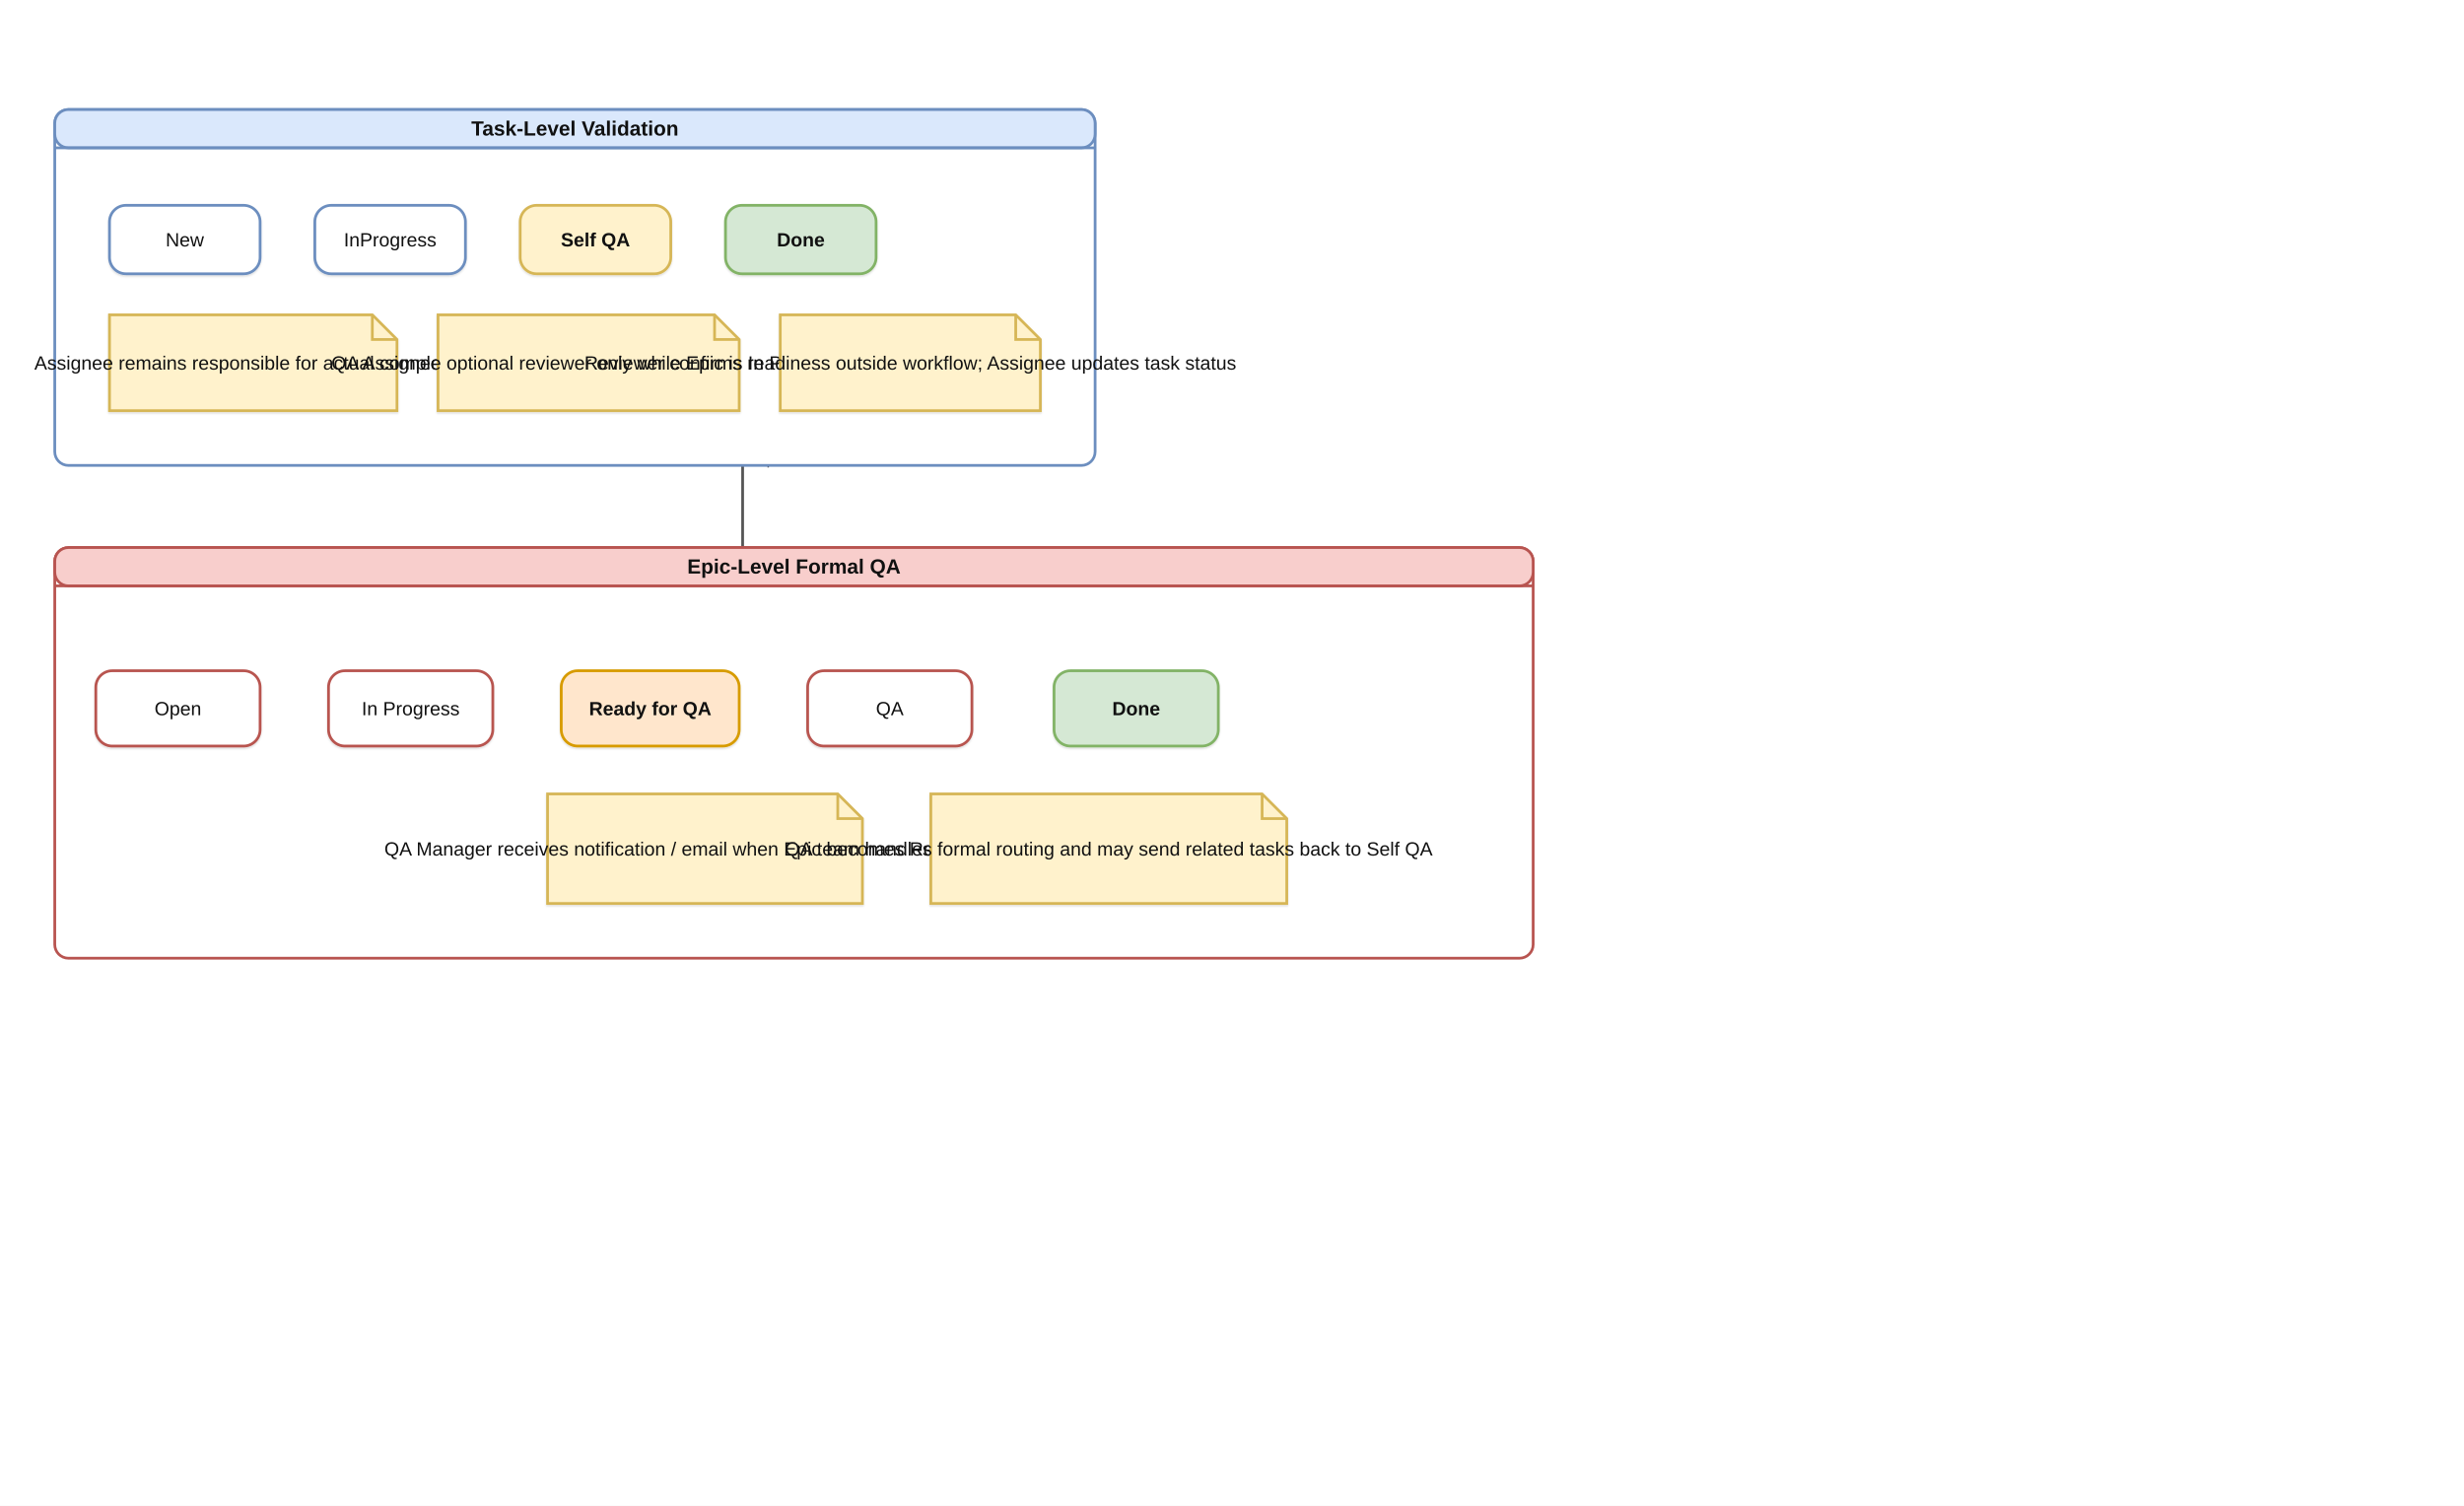
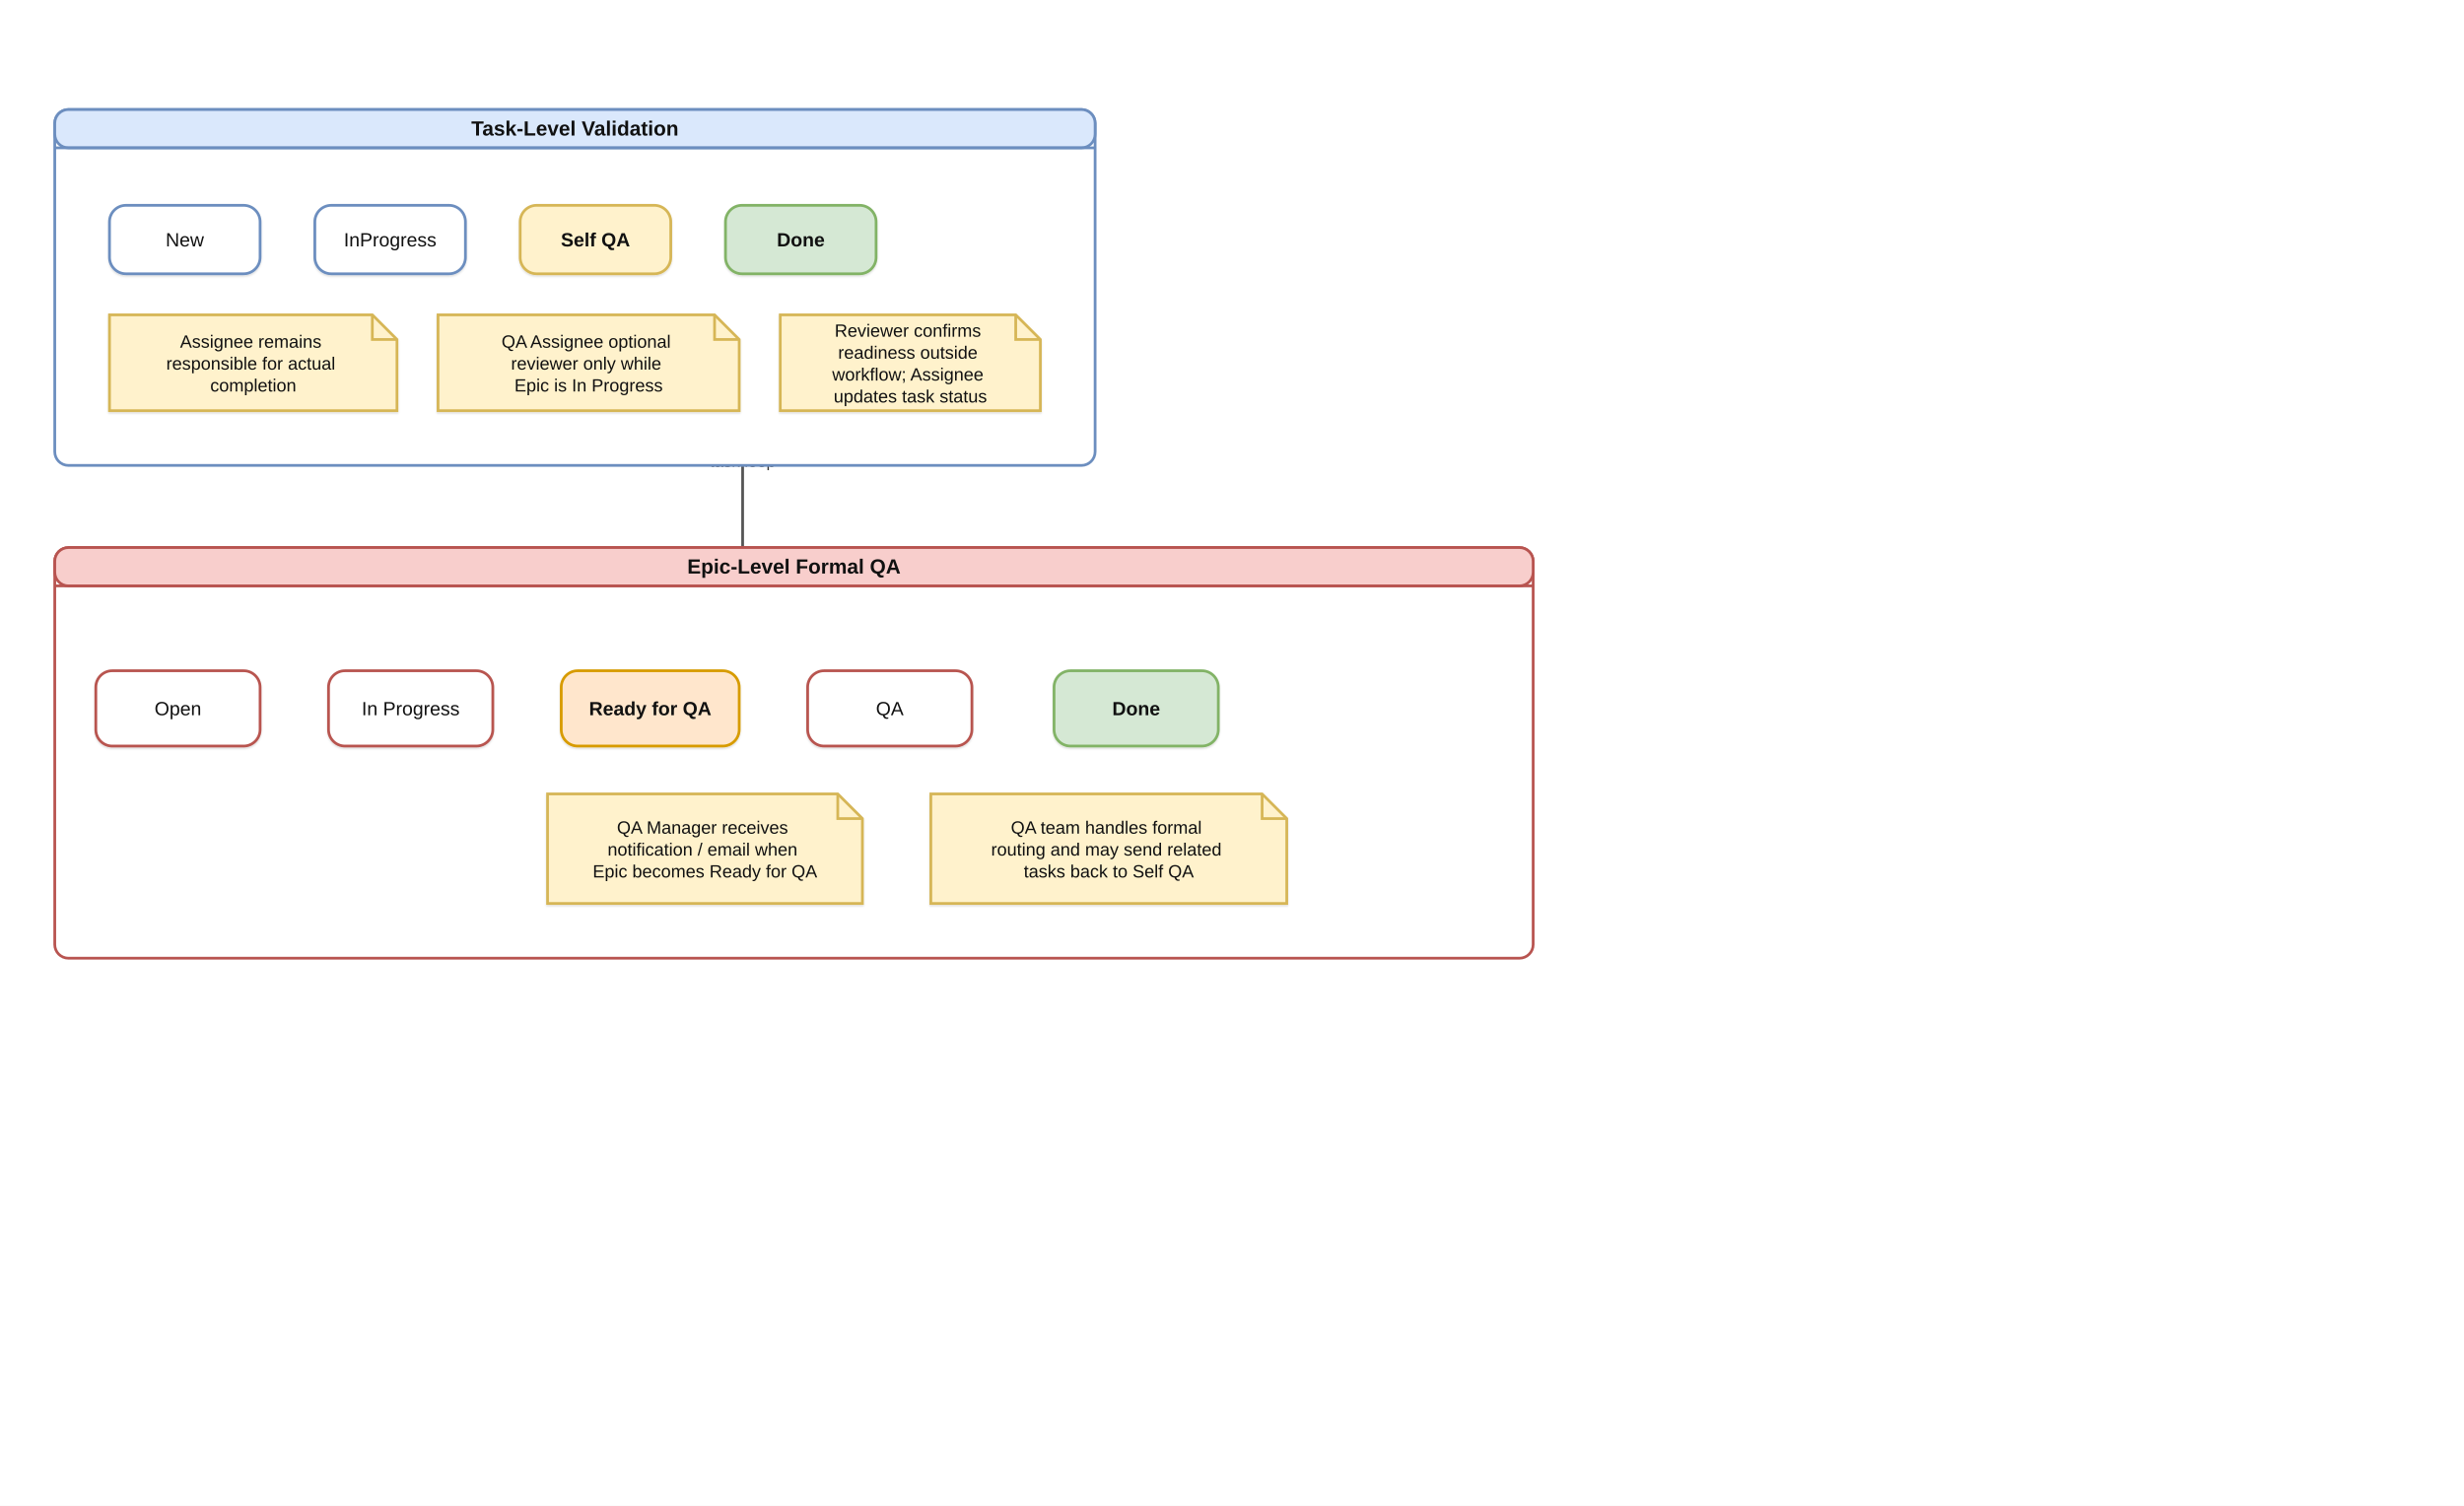
<svg xmlns="http://www.w3.org/2000/svg" width="1800" height="1100" viewBox="0 0 1800 1100" role="img">
  <defs>
    <marker id="arrow" markerWidth="10" markerHeight="10" refX="9" refY="3" orient="auto" markerUnits="strokeWidth">
      <path d="M0,0 L10,3 L0,6 z" fill="#555" />
    </marker>
    <filter id="shadow" x="-20%" y="-20%" width="140%" height="140%">
      <feDropShadow dx="0" dy="1" stdDeviation="1" flood-opacity="0.15" />
    </filter>
  </defs>
  <rect width="100%" height="100%" fill="#ffffff" />
  <path d="M 190.0 175.0 L 210.0 175.0 L 210.0 175.0 L 230.0 175.0" fill="none" stroke="#555" stroke-width="2" marker-end="url(#arrow)" />
  <path d="M 340.0 175.0 L 360.0 175.0 L 360.0 175.0 L 380.0 175.0" fill="none" stroke="#555" stroke-width="2" marker-end="url(#arrow)" />
  <path d="M 490.0 175.0 L 510.0 175.0 L 510.0 175.0 L 530.0 175.0" fill="none" stroke="#555" stroke-width="2" marker-end="url(#arrow)" />
  <path d="M 590.0 517.5 L 475.0 517.5 L 475.0 517.5 L 360.0 517.5" fill="none" stroke="#555" stroke-width="2" marker-end="url(#arrow)" />
-   <text x="475.0" y="511.5" text-anchor="middle" font-family="Arial, Helvetica, sans-serif" font-size="12" fill="#333">rework</text>
+   <text x="475.0" y="513.5" text-anchor="middle" font-family="Arial, Helvetica, sans-serif" font-size="12" fill="#333">
+     <tspan x="475.0" dy="0">rework</tspan>
+   </text>
  <path d="M 650.0 490.0 L 542.5 490.0 L 542.5 200.0 L 435.0 200.0" fill="none" stroke="#555" stroke-width="2" marker-end="url(#arrow)" />
-   <text x="542.5" y="339.0" text-anchor="middle" font-family="Arial, Helvetica, sans-serif" font-size="12" fill="#333">task loop</text>
+   <text x="542.5" y="341.0" text-anchor="middle" font-family="Arial, Helvetica, sans-serif" font-size="12" fill="#333">
+     <tspan x="542.5" dy="0">task loop</tspan>
+   </text>
  <path d="M 190.0 517.5 L 215.0 517.5 L 215.0 517.5 L 240.0 517.5" fill="none" stroke="#555" stroke-width="2" marker-end="url(#arrow)" />
  <path d="M 360.0 517.5 L 385.0 517.5 L 385.0 517.5 L 410.0 517.5" fill="none" stroke="#555" stroke-width="2" marker-end="url(#arrow)" />
  <path d="M 540.0 517.5 L 565.0 517.5 L 565.0 517.5 L 590.0 517.5" fill="none" stroke="#555" stroke-width="2" marker-end="url(#arrow)" />
  <path d="M 710.0 517.5 L 740.0 517.5 L 740.0 517.5 L 770.0 517.5" fill="none" stroke="#555" stroke-width="2" marker-end="url(#arrow)" />
  <rect x="40.0" y="80.0" width="760.0" height="260.0" rx="10" ry="10" fill="#fff" stroke="#6c8ebf" stroke-width="2" />
  <rect x="40.0" y="80.0" width="760.0" height="28.0" rx="10" ry="10" fill="#dae8fc" stroke="#6c8ebf" stroke-width="2" />
  <line x1="40.0" y1="108.0" x2="800.0" y2="108.0" stroke="#6c8ebf" stroke-width="2" />
-   <text x="420.0" y="99.0" text-anchor="middle" font-family="Arial, Helvetica, sans-serif" font-size="15" font-weight="700" fill="#111">Task-Level Validation</text>
+   <text x="420.0" y="99.0" text-anchor="middle" font-family="Arial, Helvetica, sans-serif" font-size="15" font-weight="700" fill="#111">
+     <tspan x="420.0" dy="0">Task-Level Validation</tspan>
+   </text>
  <rect x="80.0" y="150.0" width="110.0" height="50.0" rx="12" ry="12" fill="#ffffff" stroke="#6c8ebf" stroke-width="2" filter="url(#shadow)" />
-   <text x="135.0" y="180.0" text-anchor="middle" font-family="Arial, Helvetica, sans-serif" font-size="14" font-weight="400" fill="#111">New</text>
+   <text x="135.0" y="180.0" text-anchor="middle" font-family="Arial, Helvetica, sans-serif" font-size="14" font-weight="400" fill="#111">
+     <tspan x="135.0" dy="0">New</tspan>
+   </text>
  <rect x="230.0" y="150.0" width="110.0" height="50.0" rx="12" ry="12" fill="#ffffff" stroke="#6c8ebf" stroke-width="2" filter="url(#shadow)" />
-   <text x="285.0" y="180.0" text-anchor="middle" font-family="Arial, Helvetica, sans-serif" font-size="14" font-weight="400" fill="#111">InProgress</text>
+   <text x="285.0" y="180.0" text-anchor="middle" font-family="Arial, Helvetica, sans-serif" font-size="14" font-weight="400" fill="#111">
+     <tspan x="285.0" dy="0">InProgress</tspan>
+   </text>
  <rect x="380.0" y="150.0" width="110.0" height="50.0" rx="12" ry="12" fill="#fff2cc" stroke="#d6b656" stroke-width="2" filter="url(#shadow)" />
-   <text x="435.0" y="180.0" text-anchor="middle" font-family="Arial, Helvetica, sans-serif" font-size="14" font-weight="700" fill="#111">Self QA</text>
+   <text x="435.0" y="180.0" text-anchor="middle" font-family="Arial, Helvetica, sans-serif" font-size="14" font-weight="700" fill="#111">
+     <tspan x="435.0" dy="0">Self QA</tspan>
+   </text>
  <rect x="530.0" y="150.0" width="110.0" height="50.0" rx="12" ry="12" fill="#d5e8d4" stroke="#82b366" stroke-width="2" filter="url(#shadow)" />
-   <text x="585.0" y="180.0" text-anchor="middle" font-family="Arial, Helvetica, sans-serif" font-size="14" font-weight="700" fill="#111">Done</text>
+   <text x="585.0" y="180.0" text-anchor="middle" font-family="Arial, Helvetica, sans-serif" font-size="14" font-weight="700" fill="#111">
+     <tspan x="585.0" dy="0">Done</tspan>
+   </text>
  <polygon points="80.0,230.0 272.0,230.0 290.0,248.0 290.0,300.0 80.0,300.0" fill="#fff2cc" stroke="#d6b656" stroke-width="2" filter="url(#shadow)" />
  <polyline points="272.0,230.0 272.0,248.0 290.0,248.0" fill="none" stroke="#d6b656" stroke-width="2" />
-   <text x="185.0" y="270.0" text-anchor="middle" font-family="Arial, Helvetica, sans-serif" font-size="14" font-weight="400" fill="#111">Assignee remains responsible for actual completion</text>
+   <text x="185.0" y="254.0" text-anchor="middle" font-family="Arial, Helvetica, sans-serif" font-size="13" font-weight="400" fill="#111">
+     <tspan x="185.0" dy="0">Assignee remains</tspan>
+     <tspan x="185.0" dy="16">responsible for actual</tspan>
+     <tspan x="185.0" dy="16">completion</tspan>
+   </text>
  <polygon points="320.0,230.0 522.0,230.0 540.0,248.0 540.0,300.0 320.0,300.0" fill="#fff2cc" stroke="#d6b656" stroke-width="2" filter="url(#shadow)" />
  <polyline points="522.0,230.0 522.0,248.0 540.0,248.0" fill="none" stroke="#d6b656" stroke-width="2" />
-   <text x="430.0" y="270.0" text-anchor="middle" font-family="Arial, Helvetica, sans-serif" font-size="14" font-weight="400" fill="#111">QA Assignee optional reviewer only while Epic is In Progress</text>
+   <text x="430.0" y="254.0" text-anchor="middle" font-family="Arial, Helvetica, sans-serif" font-size="13" font-weight="400" fill="#111">
+     <tspan x="430.0" dy="0">QA Assignee optional</tspan>
+     <tspan x="430.0" dy="16">reviewer only while</tspan>
+     <tspan x="430.0" dy="16">Epic is In Progress</tspan>
+   </text>
  <polygon points="570.0,230.0 742.0,230.0 760.0,248.0 760.0,300.0 570.0,300.0" fill="#fff2cc" stroke="#d6b656" stroke-width="2" filter="url(#shadow)" />
  <polyline points="742.0,230.0 742.0,248.0 760.0,248.0" fill="none" stroke="#d6b656" stroke-width="2" />
-   <text x="665.0" y="270.0" text-anchor="middle" font-family="Arial, Helvetica, sans-serif" font-size="14" font-weight="400" fill="#111">Reviewer confirms readiness outside workflow; Assignee updates task status</text>
+   <text x="665.0" y="246.0" text-anchor="middle" font-family="Arial, Helvetica, sans-serif" font-size="13" font-weight="400" fill="#111">
+     <tspan x="665.0" dy="0">Reviewer confirms</tspan>
+     <tspan x="665.0" dy="16">readiness outside</tspan>
+     <tspan x="665.0" dy="16">workflow; Assignee</tspan>
+     <tspan x="665.0" dy="16">updates task status</tspan>
+   </text>
  <rect x="40.0" y="400.0" width="1080.0" height="300.0" rx="10" ry="10" fill="#fff" stroke="#b85450" stroke-width="2" />
  <rect x="40.0" y="400.0" width="1080.0" height="28.0" rx="10" ry="10" fill="#f8cecc" stroke="#b85450" stroke-width="2" />
  <line x1="40.0" y1="428.0" x2="1120.0" y2="428.0" stroke="#b85450" stroke-width="2" />
-   <text x="580.0" y="419.0" text-anchor="middle" font-family="Arial, Helvetica, sans-serif" font-size="15" font-weight="700" fill="#111">Epic-Level Formal QA</text>
+   <text x="580.0" y="419.0" text-anchor="middle" font-family="Arial, Helvetica, sans-serif" font-size="15" font-weight="700" fill="#111">
+     <tspan x="580.0" dy="0">Epic-Level Formal QA</tspan>
+   </text>
  <rect x="70.0" y="490.0" width="120.0" height="55.0" rx="12" ry="12" fill="#ffffff" stroke="#b85450" stroke-width="2" filter="url(#shadow)" />
-   <text x="130.0" y="522.5" text-anchor="middle" font-family="Arial, Helvetica, sans-serif" font-size="14" font-weight="400" fill="#111">Open</text>
+   <text x="130.0" y="522.5" text-anchor="middle" font-family="Arial, Helvetica, sans-serif" font-size="14" font-weight="400" fill="#111">
+     <tspan x="130.0" dy="0">Open</tspan>
+   </text>
  <rect x="240.0" y="490.0" width="120.0" height="55.0" rx="12" ry="12" fill="#ffffff" stroke="#b85450" stroke-width="2" filter="url(#shadow)" />
-   <text x="300.0" y="522.5" text-anchor="middle" font-family="Arial, Helvetica, sans-serif" font-size="14" font-weight="400" fill="#111">In Progress</text>
+   <text x="300.0" y="522.5" text-anchor="middle" font-family="Arial, Helvetica, sans-serif" font-size="14" font-weight="400" fill="#111">
+     <tspan x="300.0" dy="0">In Progress</tspan>
+   </text>
  <rect x="410.0" y="490.0" width="130.0" height="55.0" rx="12" ry="12" fill="#ffe6cc" stroke="#d79b00" stroke-width="2" filter="url(#shadow)" />
-   <text x="475.0" y="522.5" text-anchor="middle" font-family="Arial, Helvetica, sans-serif" font-size="14" font-weight="700" fill="#111">Ready for QA</text>
+   <text x="475.0" y="522.5" text-anchor="middle" font-family="Arial, Helvetica, sans-serif" font-size="14" font-weight="700" fill="#111">
+     <tspan x="475.0" dy="0">Ready for QA</tspan>
+   </text>
  <rect x="590.0" y="490.0" width="120.0" height="55.0" rx="12" ry="12" fill="#ffffff" stroke="#b85450" stroke-width="2" filter="url(#shadow)" />
-   <text x="650.0" y="522.5" text-anchor="middle" font-family="Arial, Helvetica, sans-serif" font-size="14" font-weight="400" fill="#111">QA</text>
+   <text x="650.0" y="522.5" text-anchor="middle" font-family="Arial, Helvetica, sans-serif" font-size="14" font-weight="400" fill="#111">
+     <tspan x="650.0" dy="0">QA</tspan>
+   </text>
  <rect x="770.0" y="490.0" width="120.0" height="55.0" rx="12" ry="12" fill="#d5e8d4" stroke="#82b366" stroke-width="2" filter="url(#shadow)" />
-   <text x="830.0" y="522.5" text-anchor="middle" font-family="Arial, Helvetica, sans-serif" font-size="14" font-weight="700" fill="#111">Done</text>
+   <text x="830.0" y="522.5" text-anchor="middle" font-family="Arial, Helvetica, sans-serif" font-size="14" font-weight="700" fill="#111">
+     <tspan x="830.0" dy="0">Done</tspan>
+   </text>
  <polygon points="400.0,580.0 612.0,580.0 630.0,598.0 630.0,660.0 400.0,660.0" fill="#fff2cc" stroke="#d6b656" stroke-width="2" filter="url(#shadow)" />
  <polyline points="612.0,580.0 612.0,598.0 630.0,598.0" fill="none" stroke="#d6b656" stroke-width="2" />
-   <text x="515.0" y="625.0" text-anchor="middle" font-family="Arial, Helvetica, sans-serif" font-size="14" font-weight="400" fill="#111">QA Manager receives notification / email when Epic becomes Ready for QA</text>
+   <text x="515.0" y="609.0" text-anchor="middle" font-family="Arial, Helvetica, sans-serif" font-size="13" font-weight="400" fill="#111">
+     <tspan x="515.0" dy="0">QA Manager receives</tspan>
+     <tspan x="515.0" dy="16">notification / email when</tspan>
+     <tspan x="515.0" dy="16">Epic becomes Ready for QA</tspan>
+   </text>
  <polygon points="680.0,580.0 922.0,580.0 940.0,598.0 940.0,660.0 680.0,660.0" fill="#fff2cc" stroke="#d6b656" stroke-width="2" filter="url(#shadow)" />
  <polyline points="922.0,580.0 922.0,598.0 940.0,598.0" fill="none" stroke="#d6b656" stroke-width="2" />
-   <text x="810.0" y="625.0" text-anchor="middle" font-family="Arial, Helvetica, sans-serif" font-size="14" font-weight="400" fill="#111">QA team handles formal routing and may send related tasks back to Self QA</text>
+   <text x="810.0" y="609.0" text-anchor="middle" font-family="Arial, Helvetica, sans-serif" font-size="13" font-weight="400" fill="#111">
+     <tspan x="810.0" dy="0">QA team handles formal</tspan>
+     <tspan x="810.0" dy="16">routing and may send related</tspan>
+     <tspan x="810.0" dy="16">tasks back to Self QA</tspan>
+   </text>
</svg>
